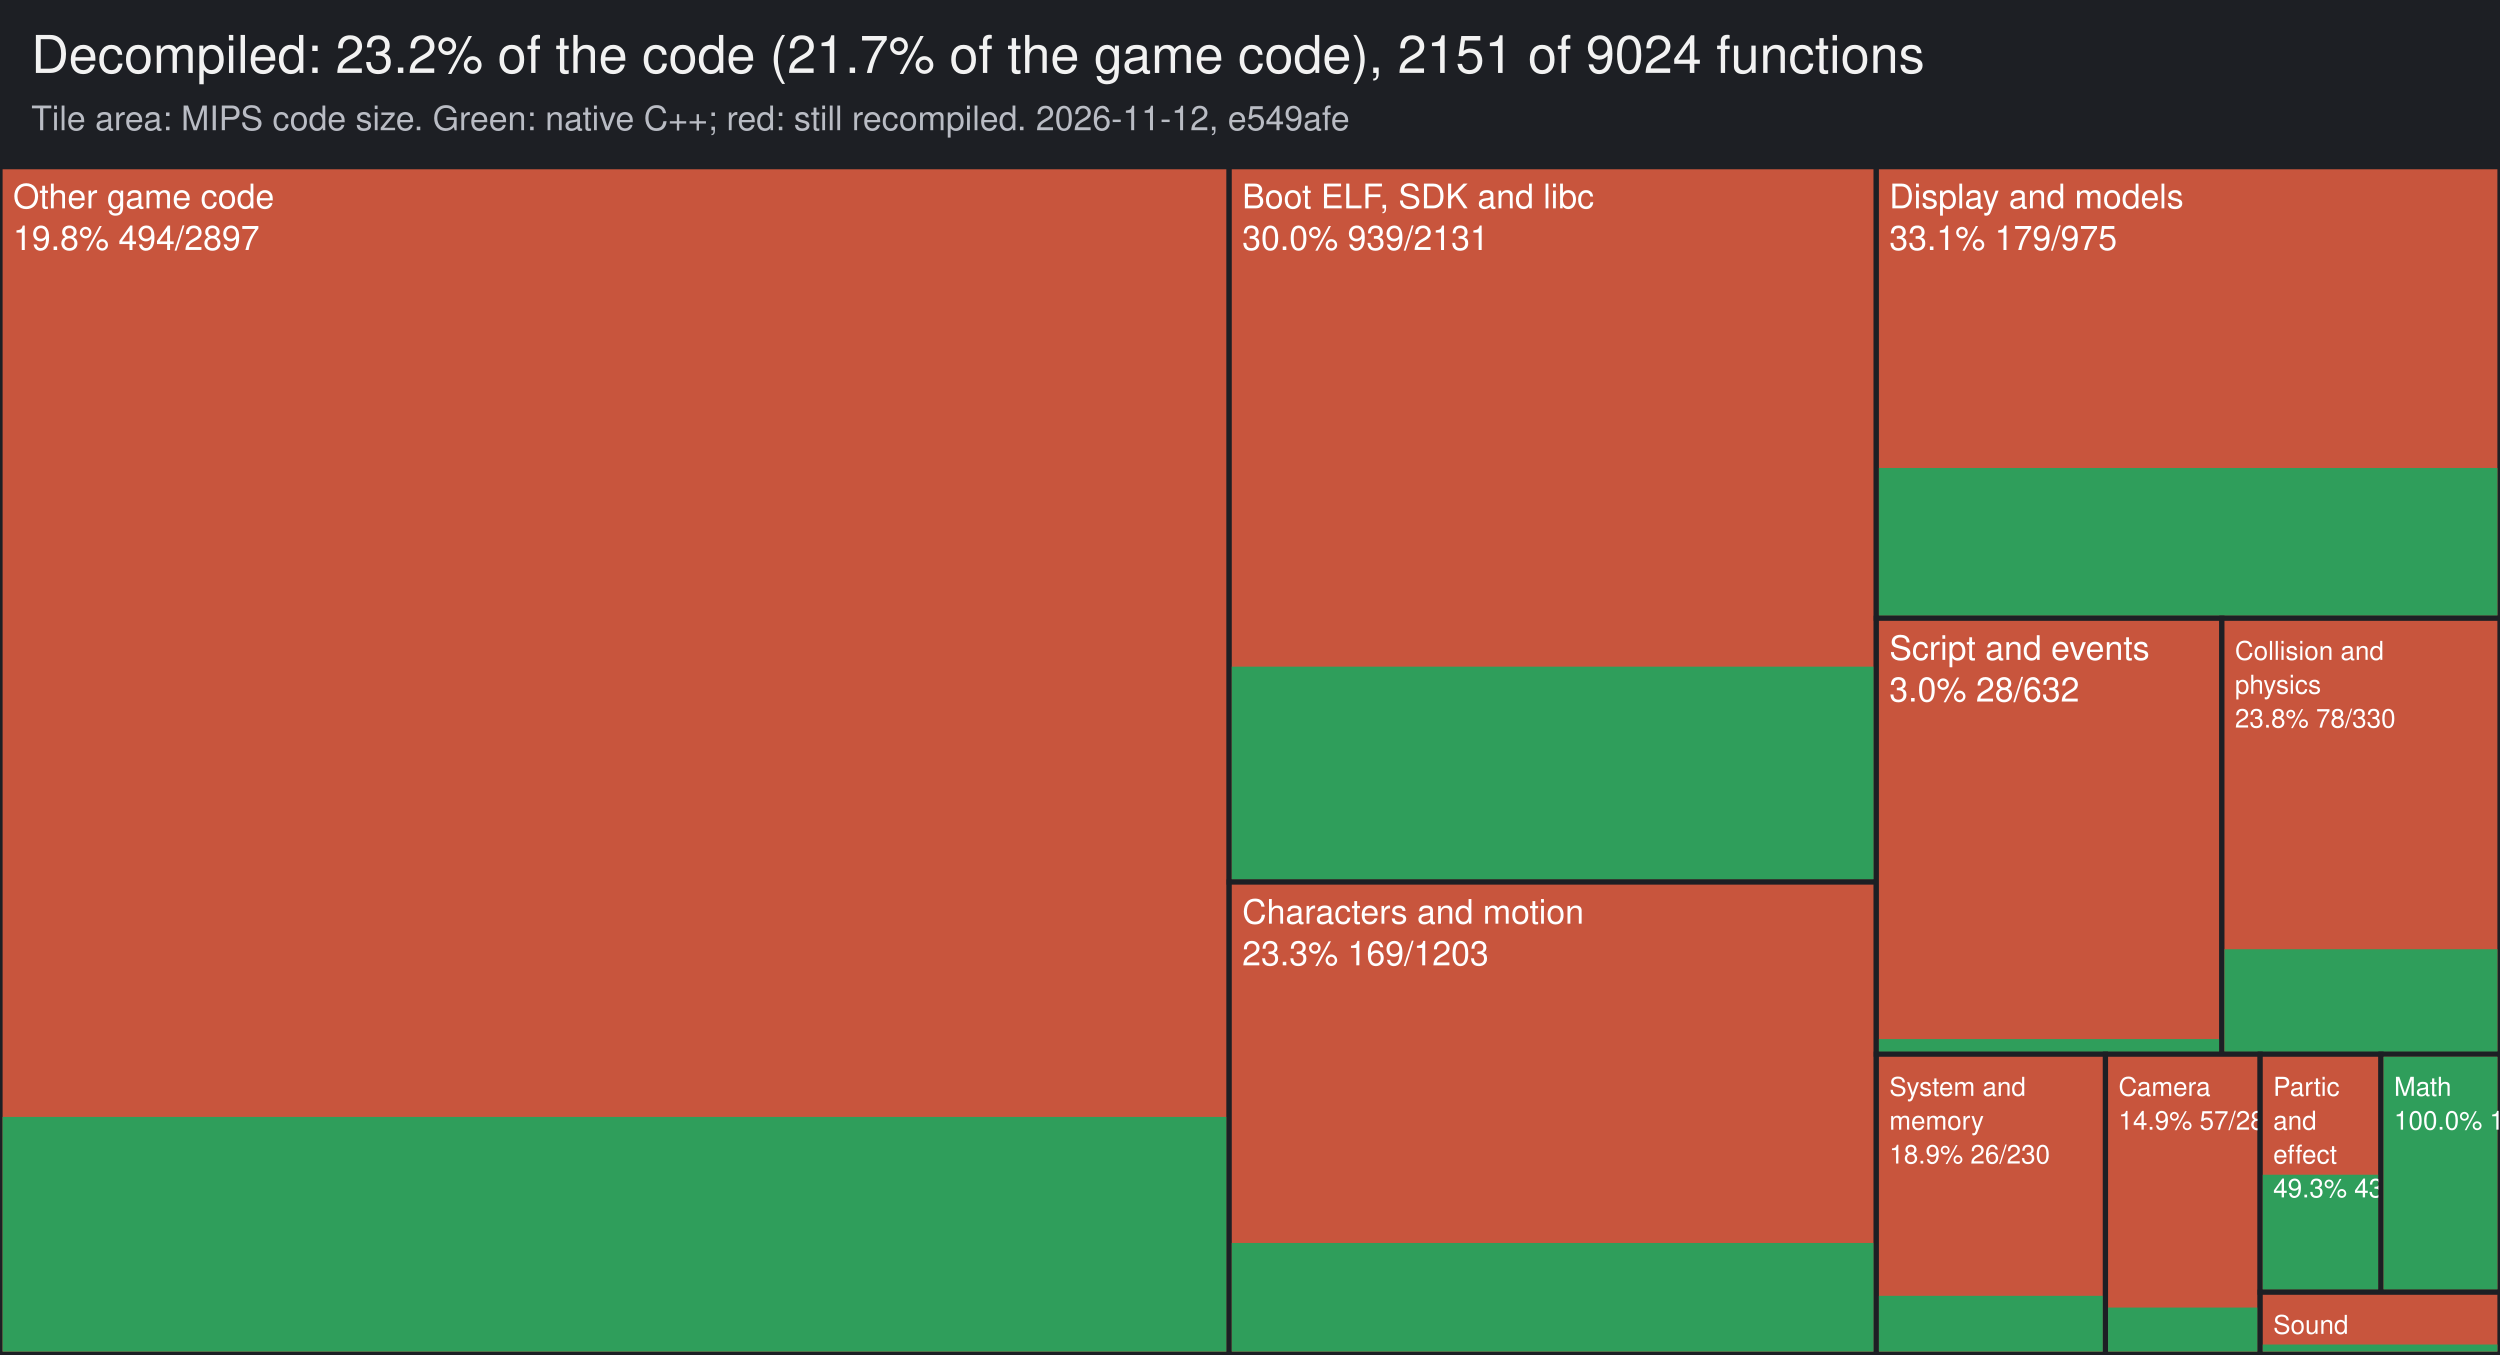
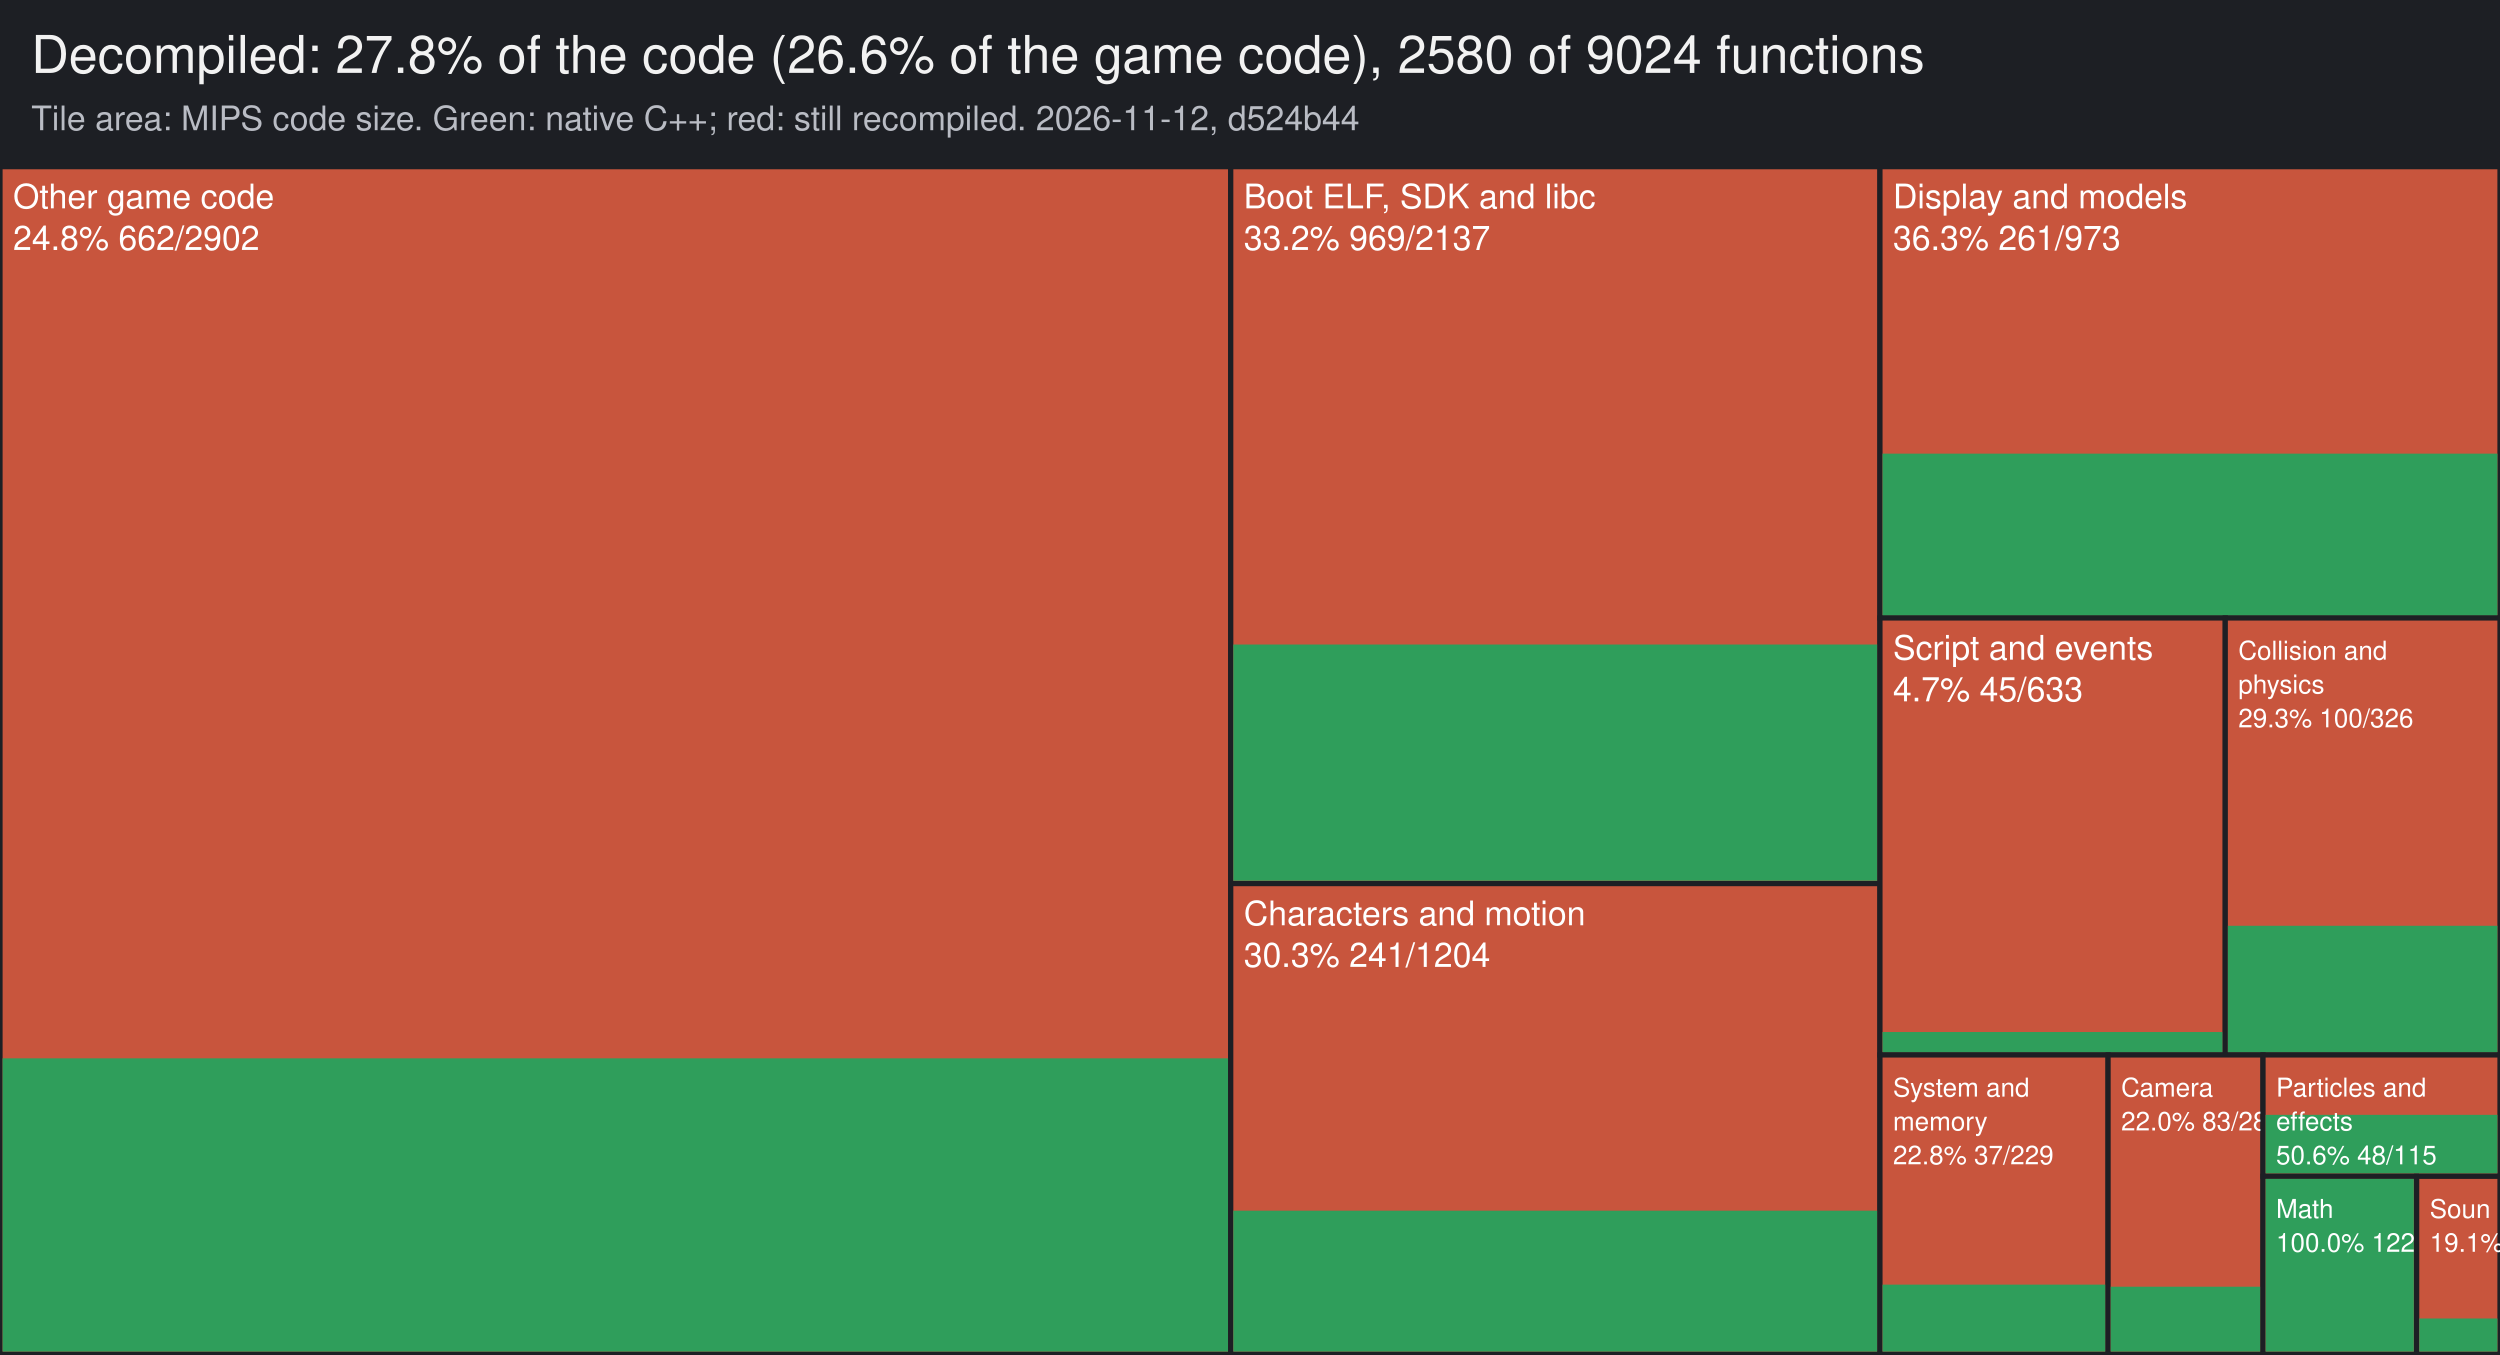
<svg xmlns="http://www.w3.org/2000/svg" width="960" height="520" font-family="Helvetica, Arial, sans-serif">
  <rect width="100%" height="100%" fill="#1d1f24" />
-   <text x="12" y="28" font-size="20" fill="#f2f2f2">Decompiled: 23.2% of the code (21.7% of the game code), 2151 of 9024 functions</text>
-   <text x="12" y="50" font-size="13" fill="#b9bcc4">Tile area: MIPS code size. Green: native C++; red: still recompiled. 2026-11-12, e549afe</text>
-   <rect x="0.0" y="64.0" width="472.0" height="456.0" fill="#c8553d" stroke="#1d1f24" stroke-width="2" />
-   <rect x="1.0" y="428.9" width="470.0" height="90.1" fill="#2f9e5b" />
+   <text x="12" y="28" font-size="20" fill="#f2f2f2">Decompiled: 27.8% of the code (26.6% of the game code), 2580 of 9024 functions</text>
+   <text x="12" y="50" font-size="13" fill="#b9bcc4">Tile area: MIPS code size. Green: native C++; red: still recompiled. 2026-11-12, d524b44</text>
+   <rect x="0.0" y="64.0" width="472.6" height="456.0" fill="#c8553d" stroke="#1d1f24" stroke-width="2" />
+   <rect x="1.0" y="406.4" width="470.6" height="112.6" fill="#2f9e5b" />
  <text x="5.0" y="80.0" font-size="13" fill="#ffffff">Other game code</text>
-   <text x="5.0" y="96.0" font-size="13" fill="#ffffff">19.8%  494/2897</text>
-   <rect x="472.0" y="64.0" width="248.5" height="274.7" fill="#c8553d" stroke="#1d1f24" stroke-width="2" />
-   <rect x="473.0" y="256.0" width="246.5" height="81.7" fill="#2f9e5b" />
-   <text x="477.0" y="80.0" font-size="13" fill="#ffffff">Boot ELF, SDK and libc</text>
-   <text x="477.0" y="96.0" font-size="13" fill="#ffffff">30.0%  939/2131</text>
-   <rect x="472.0" y="338.7" width="248.5" height="181.3" fill="#c8553d" stroke="#1d1f24" stroke-width="2" />
-   <rect x="473.0" y="477.3" width="246.5" height="41.7" fill="#2f9e5b" />
-   <text x="477.0" y="354.7" font-size="13" fill="#ffffff">Characters and motion</text>
-   <text x="477.0" y="370.7" font-size="13" fill="#ffffff">23.3%  169/1203</text>
-   <rect x="720.5" y="64.0" width="239.5" height="173.4" fill="#c8553d" stroke="#1d1f24" stroke-width="2" />
-   <rect x="721.5" y="179.7" width="237.5" height="56.7" fill="#2f9e5b" />
-   <text x="725.5" y="80.0" font-size="13" fill="#ffffff">Display and models</text>
-   <text x="725.5" y="96.0" font-size="13" fill="#ffffff">33.1%  179/975</text>
-   <rect x="720.5" y="237.4" width="132.7" height="167.4" fill="#c8553d" stroke="#1d1f24" stroke-width="2" />
-   <rect x="721.5" y="399.0" width="130.7" height="4.9" fill="#2f9e5b" />
-   <text x="725.5" y="253.4" font-size="13" fill="#ffffff">Script and events</text>
-   <text x="725.5" y="269.4" font-size="13" fill="#ffffff">3.0%  28/632</text>
-   <rect x="853.2" y="237.4" width="106.8" height="167.4" fill="#c8553d" stroke="#1d1f24" stroke-width="2" />
-   <rect x="854.2" y="364.5" width="104.8" height="39.4" fill="#2f9e5b" />
-   <text x="858.2" y="253.4" font-size="10" fill="#ffffff">Collision and</text>
-   <text x="858.2" y="266.4" font-size="10" fill="#ffffff">physics</text>
-   <text x="858.2" y="279.4" font-size="10" fill="#ffffff">23.8%  78/330</text>
-   <rect x="720.5" y="404.8" width="88.0" height="115.2" fill="#c8553d" stroke="#1d1f24" stroke-width="2" />
-   <rect x="721.5" y="497.6" width="86.0" height="21.4" fill="#2f9e5b" />
-   <text x="725.5" y="420.8" font-size="10" fill="#ffffff">System and</text>
-   <text x="725.5" y="433.8" font-size="10" fill="#ffffff">memory</text>
-   <text x="725.5" y="446.8" font-size="10" fill="#ffffff">18.9%  26/230</text>
-   <rect x="808.5" y="404.8" width="59.4" height="115.2" fill="#c8553d" stroke="#1d1f24" stroke-width="2" />
-   <rect x="809.5" y="502.1" width="57.4" height="16.9" fill="#2f9e5b" />
-   <text x="813.5" y="420.8" font-size="10" fill="#ffffff">Camera</text>
-   <text x="813.5" y="433.8" font-size="10" fill="#ffffff">14.9%  57/281</text>
-   <rect x="867.9" y="404.8" width="46.4" height="91.4" fill="#c8553d" stroke="#1d1f24" stroke-width="2" />
-   <rect x="868.9" y="451.1" width="44.4" height="44.1" fill="#2f9e5b" />
-   <text x="872.9" y="420.8" font-size="10" fill="#ffffff">Partic</text>
-   <text x="872.9" y="433.8" font-size="10" fill="#ffffff">and</text>
-   <text x="872.9" y="446.8" font-size="10" fill="#ffffff">effect</text>
-   <text x="872.9" y="459.8" font-size="10" fill="#ffffff">49.3%  43/115</text>
-   <rect x="914.3" y="404.8" width="45.7" height="91.4" fill="#c8553d" stroke="#1d1f24" stroke-width="2" />
-   <rect x="915.3" y="405.8" width="43.7" height="89.4" fill="#2f9e5b" />
-   <text x="919.3" y="420.8" font-size="10" fill="#ffffff">Math</text>
-   <text x="919.3" y="433.8" font-size="10" fill="#ffffff">100.0%  128/128</text>
-   <rect x="867.9" y="496.2" width="92.1" height="23.8" fill="#c8553d" stroke="#1d1f24" stroke-width="2" />
-   <rect x="868.9" y="516.3" width="90.1" height="2.7" fill="#2f9e5b" />
-   <text x="872.9" y="512.2" font-size="10" fill="#ffffff">Sound</text>
+   <text x="5.0" y="96.0" font-size="13" fill="#ffffff">24.8%  662/2902</text>
+   <rect x="472.6" y="64.0" width="249.3" height="275.3" fill="#c8553d" stroke="#1d1f24" stroke-width="2" />
+   <rect x="473.6" y="247.5" width="247.3" height="90.7" fill="#2f9e5b" />
+   <text x="477.6" y="80.0" font-size="13" fill="#ffffff">Boot ELF, SDK and libc</text>
+   <text x="477.6" y="96.0" font-size="13" fill="#ffffff">33.2%  969/2137</text>
+   <rect x="472.6" y="339.3" width="249.3" height="180.7" fill="#c8553d" stroke="#1d1f24" stroke-width="2" />
+   <rect x="473.6" y="464.9" width="247.3" height="54.1" fill="#2f9e5b" />
+   <text x="477.6" y="355.3" font-size="13" fill="#ffffff">Characters and motion</text>
+   <text x="477.6" y="371.3" font-size="13" fill="#ffffff">30.3%  241/1204</text>
+   <rect x="721.9" y="64.0" width="238.1" height="173.3" fill="#c8553d" stroke="#1d1f24" stroke-width="2" />
+   <rect x="722.9" y="174.2" width="236.1" height="62.2" fill="#2f9e5b" />
+   <text x="726.9" y="80.0" font-size="13" fill="#ffffff">Display and models</text>
+   <text x="726.9" y="96.0" font-size="13" fill="#ffffff">36.3%  261/973</text>
+   <rect x="721.9" y="237.3" width="132.6" height="167.8" fill="#c8553d" stroke="#1d1f24" stroke-width="2" />
+   <rect x="722.9" y="396.3" width="130.6" height="7.8" fill="#2f9e5b" />
+   <text x="726.9" y="253.3" font-size="13" fill="#ffffff">Script and events</text>
+   <text x="726.9" y="269.3" font-size="13" fill="#ffffff">4.7%  45/633</text>
+   <rect x="854.5" y="237.3" width="105.5" height="167.8" fill="#c8553d" stroke="#1d1f24" stroke-width="2" />
+   <rect x="855.5" y="355.5" width="103.5" height="48.6" fill="#2f9e5b" />
+   <text x="859.5" y="253.3" font-size="10" fill="#ffffff">Collision and</text>
+   <text x="859.5" y="266.3" font-size="10" fill="#ffffff">physics</text>
+   <text x="859.5" y="279.3" font-size="10" fill="#ffffff">29.3%  100/326</text>
+   <rect x="721.9" y="405.1" width="87.6" height="114.9" fill="#c8553d" stroke="#1d1f24" stroke-width="2" />
+   <rect x="722.9" y="493.3" width="85.6" height="25.7" fill="#2f9e5b" />
+   <text x="726.9" y="421.1" font-size="10" fill="#ffffff">System and</text>
+   <text x="726.9" y="434.1" font-size="10" fill="#ffffff">memory</text>
+   <text x="726.9" y="447.1" font-size="10" fill="#ffffff">22.8%  37/229</text>
+   <rect x="809.5" y="405.1" width="59.5" height="114.9" fill="#c8553d" stroke="#1d1f24" stroke-width="2" />
+   <rect x="810.5" y="494.1" width="57.5" height="24.9" fill="#2f9e5b" />
+   <text x="814.5" y="421.1" font-size="10" fill="#ffffff">Camera</text>
+   <text x="814.5" y="434.1" font-size="10" fill="#ffffff">22.0%  83/281</text>
+   <rect x="869.0" y="405.1" width="91.0" height="46.6" fill="#c8553d" stroke="#1d1f24" stroke-width="2" />
+   <rect x="870.0" y="428.1" width="89.0" height="22.5" fill="#2f9e5b" />
+   <text x="874.0" y="421.1" font-size="10" fill="#ffffff">Particles and</text>
+   <text x="874.0" y="434.1" font-size="10" fill="#ffffff">effects</text>
+   <text x="874.0" y="447.1" font-size="10" fill="#ffffff">50.6%  48/115</text>
+   <rect x="869.0" y="451.7" width="58.9" height="68.3" fill="#c8553d" stroke="#1d1f24" stroke-width="2" />
+   <rect x="870.0" y="452.7" width="56.9" height="66.3" fill="#2f9e5b" />
+   <text x="874.0" y="467.7" font-size="10" fill="#ffffff">Math</text>
+   <text x="874.0" y="480.7" font-size="10" fill="#ffffff">100.0%  122/122</text>
+   <rect x="928.0" y="451.7" width="32.0" height="68.3" fill="#c8553d" stroke="#1d1f24" stroke-width="2" />
+   <rect x="929.0" y="506.3" width="30.0" height="12.7" fill="#2f9e5b" />
+   <text x="933.0" y="467.7" font-size="10" fill="#ffffff">Soun</text>
+   <text x="933.0" y="480.7" font-size="10" fill="#ffffff">19.1%  12/102</text>
</svg>
